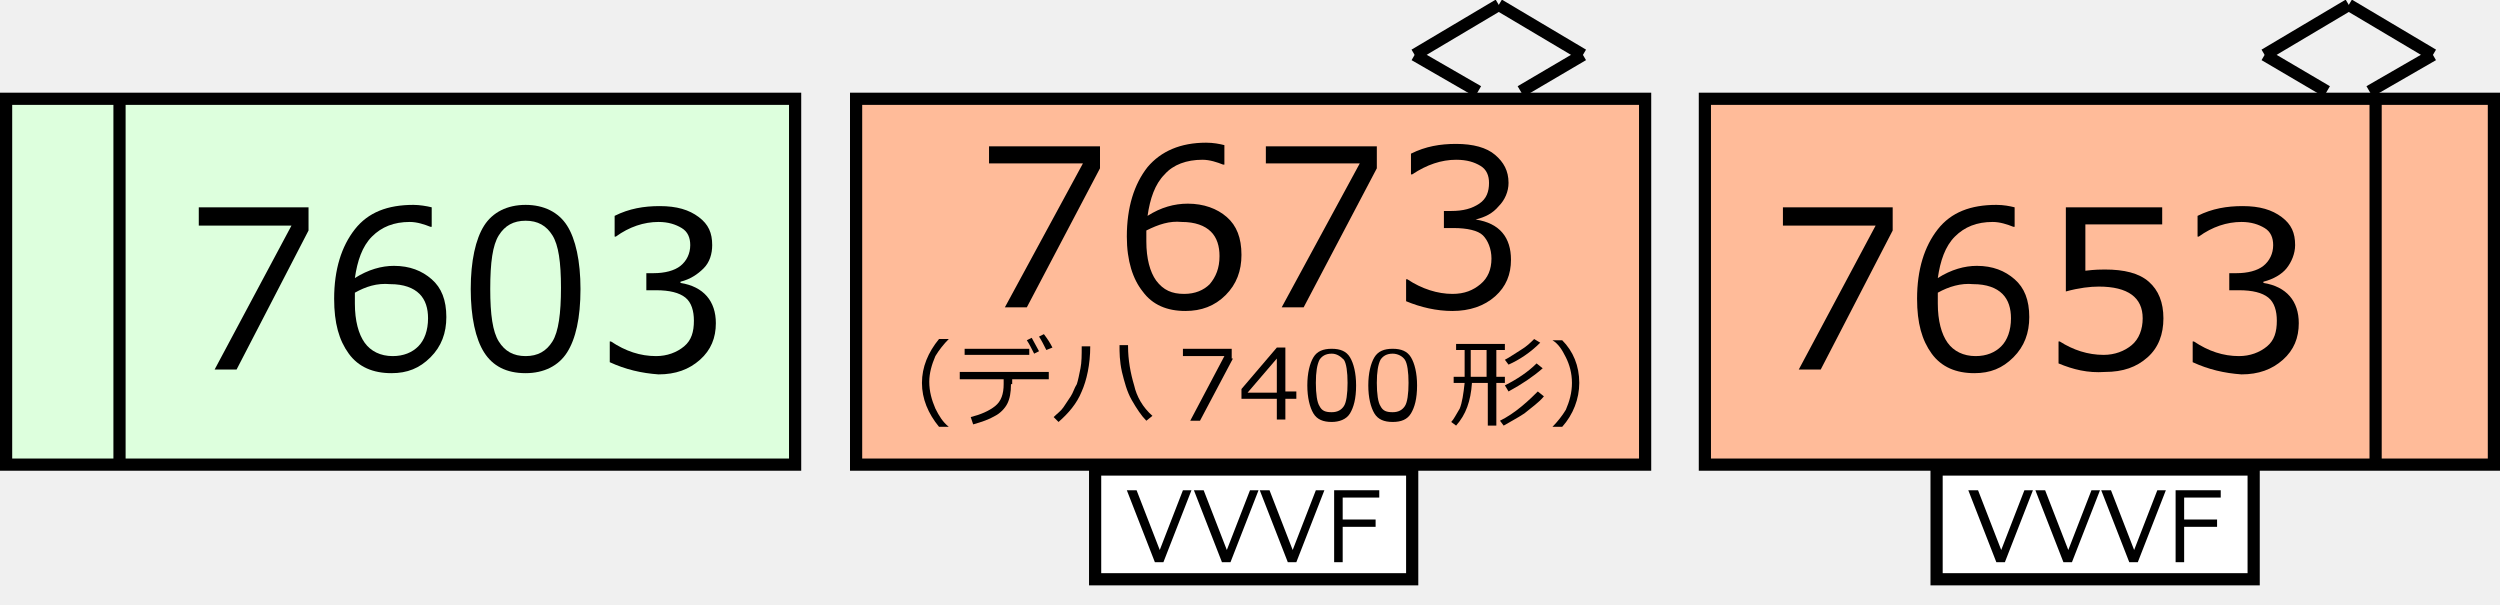
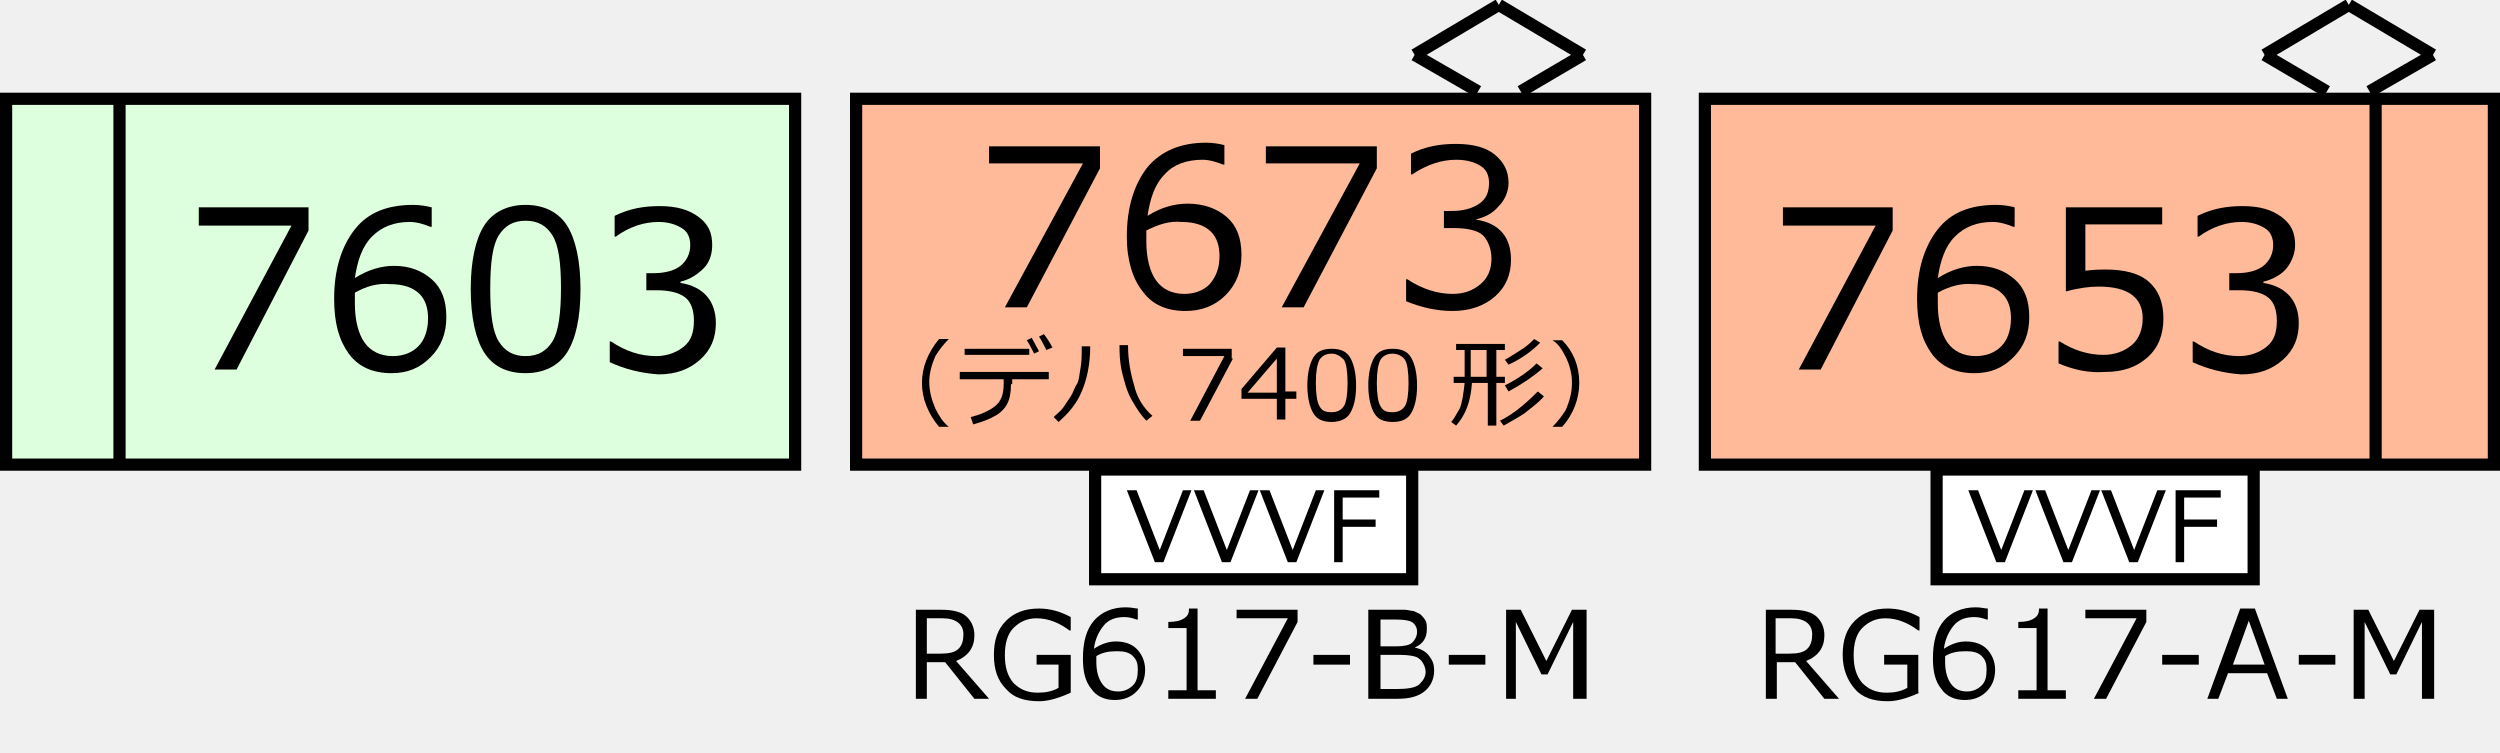
- <svg xmlns="http://www.w3.org/2000/svg" version="1.1" id="レイヤー_1" x="0px" y="0px" width="205px" height="49.6px" viewBox="0 0 205 49.6" style="enable-background:new 0 0 205 49.6;" xml:space="preserve">
+ <svg xmlns="http://www.w3.org/2000/svg" version="1.1" id="レイヤー_1" x="0px" y="0px" width="205px" height="61.7px" viewBox="0 0 205 61.7" style="enable-background:new 0 0 205 61.7;" xml:space="preserve">
  <style type="text/css">

	.st0{fill:#FFFFFF;stroke:#000000;stroke-miterlimit:10;}
	.st1{fill:none;stroke:#000000;stroke-miterlimit:10;}
	.st2{fill:none;}
	.st3{fill:#FFBB99;stroke:#000000;stroke-miterlimit:10;}
	.st4{fill:#DDFFDD;stroke:#000000;stroke-miterlimit:10;}

</style>
  <line class="st1" x1="122.9" y1="0.4" x2="116" y2="4.5" />
  <line class="st1" x1="122.9" y1="0.4" x2="129.8" y2="4.5" />
  <line class="st1" x1="129.8" y1="4.5" x2="124.7" y2="7.5" />
  <line class="st1" x1="116" y1="4.5" x2="121.2" y2="7.5" />
  <rect x="70.2" y="8.1" class="st3" width="64.7" height="30" />
  <g>
    <rect x="70.3" y="9.4" class="st2" width="64.5" height="26.6" />
    <path d="M90.2,13.8l-6,11.4h-1.8l6.4-11.8h-7.7V12h9.1V13.8z" />
-     <path d="M100.4,11.9v1.6h-0.1c-0.5-0.2-1.1-0.4-1.7-0.4c-1.3,0-2.4,0.4-3.1,1.2c-0.8,0.8-1.2,2-1.4,3.4c1.1-0.7,2.2-1,3.3-1   c1.3,0,2.4,0.4,3.2,1.1s1.2,1.7,1.2,3.1c0,1.3-0.4,2.4-1.3,3.3s-2,1.3-3.3,1.3c-1.5,0-2.7-0.5-3.5-1.6c-0.8-1-1.3-2.5-1.3-4.5   c0-2.4,0.6-4.3,1.7-5.7c1.1-1.3,2.7-2,4.8-2C99.5,11.7,100,11.8,100.4,11.9z M94,18.9c0,0.5,0,0.8,0,0.9c0,1.4,0.3,2.5,0.8,3.2   c0.6,0.8,1.3,1.1,2.3,1.1c0.9,0,1.6-0.3,2.1-0.8c0.5-0.6,0.8-1.3,0.8-2.3c0-0.8-0.2-1.5-0.7-2s-1.3-0.8-2.4-0.8   C95.9,18.1,95,18.4,94,18.9z" />
+     <path d="M100.4,11.9v1.6h-0.1c-0.5-0.2-1.1-0.4-1.7-0.4c-1.3,0-2.4,0.4-3.1,1.2c-0.8,0.8-1.2,2-1.4,3.4c1.1-0.7,2.2-1,3.3-1   c1.3,0,2.4,0.4,3.2,1.1s1.2,1.7,1.2,3.1c0,1.3-0.4,2.4-1.3,3.3s-2,1.3-3.3,1.3c-1.5,0-2.7-0.5-3.5-1.6c-0.8-1-1.3-2.5-1.3-4.5   c0-2.4,0.6-4.3,1.7-5.7c1.1-1.3,2.7-2,4.8-2C99.5,11.7,100,11.8,100.4,11.9z M94,18.9c0,0.5,0,0.8,0,0.9c0,1.4,0.3,2.5,0.8,3.2   s1.3,1.1,2.3,1.1c0.9,0,1.6-0.3,2.1-0.8c0.5-0.6,0.8-1.3,0.8-2.3c0-0.8-0.2-1.5-0.7-2s-1.3-0.8-2.4-0.8C95.9,18.1,95,18.4,94,18.9z   " />
    <path d="M112.9,13.8l-6,11.4h-1.8l6.4-11.8h-7.7V12h9.1V13.8z" />
    <path d="M115.3,24.7v-1.8h0.1c1.2,0.8,2.5,1.2,3.7,1.2c1,0,1.7-0.3,2.3-0.8c0.6-0.5,0.9-1.2,0.9-2.1c0-0.8-0.3-1.5-0.7-1.9   s-1.3-0.6-2.4-0.6h-0.8v-1.4h0.6c1,0,1.7-0.2,2.3-0.6s0.8-1,0.8-1.7c0-0.6-0.2-1.1-0.7-1.4s-1.1-0.5-2-0.5c-1.2,0-2.4,0.4-3.6,1.2   h-0.1v-1.7c1.2-0.6,2.4-0.8,3.7-0.8c1.4,0,2.5,0.3,3.2,0.9s1.1,1.3,1.1,2.3c0,0.7-0.3,1.4-0.8,1.9c-0.5,0.6-1.1,0.9-1.9,1.1V18   c2,0.3,2.9,1.5,2.9,3.3c0,1.2-0.4,2.2-1.3,3s-2.1,1.2-3.5,1.2C117.8,25.5,116.5,25.2,115.3,24.7z" />
    <path d="M77.8,35H77c-0.9-1.1-1.4-2.3-1.4-3.6c0-1.3,0.5-2.5,1.4-3.6h0.8v0c-0.4,0.4-0.8,0.9-1.1,1.4c-0.3,0.7-0.5,1.4-0.5,2.1   c0,0.8,0.2,1.5,0.5,2.2C77,34.1,77.3,34.6,77.8,35L77.8,35z" />
    <path d="M82.9,31.5c0,0.7-0.1,1.2-0.3,1.6c-0.2,0.4-0.6,0.8-1,1c-0.5,0.3-1.1,0.5-1.8,0.7l-0.2-0.6c0.8-0.2,1.5-0.5,2-0.9   c0.5-0.4,0.7-1,0.7-1.8v-0.4h-3.6v-0.6h7.3v0.6h-3V31.5z M84.4,29.1h-5.3v-0.5h5.3V29.1z M85.2,28.8L84.8,29   c-0.2-0.4-0.4-0.8-0.6-1.1l0.4-0.2C84.8,28.1,85,28.4,85.2,28.8z M86.3,28.5l-0.5,0.2c-0.2-0.4-0.4-0.8-0.6-1.1l0.4-0.2   C85.9,27.8,86.1,28.1,86.3,28.5z" />
-     <path d="M89.4,28.4c0,1.5-0.3,2.8-0.7,3.7c-0.4,1-1.1,1.8-1.9,2.5l-0.4-0.4c0.3-0.3,0.6-0.5,0.8-0.8s0.4-0.6,0.6-0.9s0.3-0.7,0.5-1   c0.1-0.3,0.2-0.8,0.3-1.3s0.1-1.1,0.1-1.8H89.4z M94.5,34.1l-0.5,0.4c-0.4-0.4-0.8-1-1.2-1.7c-0.4-0.7-0.6-1.5-0.8-2.3   c-0.2-0.9-0.2-1.6-0.2-2.2h0.7v0.1c0,1.1,0.2,2.2,0.5,3.2C93.2,32.5,93.7,33.4,94.5,34.1z" />
+     <path d="M89.4,28.4c0,1.5-0.3,2.8-0.7,3.7c-0.4,1-1.1,1.8-1.9,2.5l-0.4-0.4c0.3-0.3,0.6-0.5,0.8-0.8s0.4-0.6,0.6-0.9s0.3-0.7,0.5-1   s0.2-0.8,0.3-1.3s0.1-1.1,0.1-1.8H89.4z M94.5,34.1l-0.5,0.4c-0.4-0.4-0.8-1-1.2-1.7c-0.4-0.7-0.6-1.5-0.8-2.3   c-0.2-0.9-0.2-1.6-0.2-2.2h0.7v0.1c0,1.1,0.2,2.2,0.5,3.2C93.2,32.5,93.7,33.4,94.5,34.1z" />
    <path d="M101.1,29.4l-2.7,5.1h-0.8l2.8-5.3h-3.4v-0.6h4V29.4z" />
    <path d="M106.3,32.7h-0.9v1.7h-0.7v-1.7h-2.9v-0.8l2.9-3.4h0.7v3.6h0.9V32.7z M104.7,32.2v-2.8l-2.4,2.8H104.7z" />
    <path d="M109.2,34.6c-0.7,0-1.2-0.2-1.5-0.7s-0.5-1.3-0.5-2.3s0.2-1.8,0.5-2.3c0.3-0.5,0.8-0.7,1.5-0.7c0.7,0,1.2,0.2,1.5,0.7   s0.5,1.3,0.5,2.3c0,1.1-0.2,1.8-0.5,2.3S109.8,34.6,109.2,34.6z M109.2,29c-0.5,0-0.8,0.2-1,0.5c-0.2,0.4-0.3,1-0.3,1.9   c0,0.9,0.1,1.6,0.3,1.9c0.2,0.4,0.5,0.5,1,0.5c0.5,0,0.8-0.2,1-0.5s0.3-1,0.3-1.9c0-0.9-0.1-1.6-0.3-1.9   C109.9,29.2,109.6,29,109.2,29z" />
    <path d="M114.2,34.6c-0.7,0-1.2-0.2-1.5-0.7s-0.5-1.3-0.5-2.3s0.2-1.8,0.5-2.3c0.3-0.5,0.8-0.7,1.5-0.7c0.7,0,1.2,0.2,1.5,0.7   s0.5,1.3,0.5,2.3c0,1.1-0.2,1.8-0.5,2.3S114.9,34.6,114.2,34.6z M114.2,29c-0.5,0-0.8,0.2-1,0.5c-0.2,0.4-0.3,1-0.3,1.9   c0,0.9,0.1,1.6,0.3,1.9c0.2,0.4,0.5,0.5,1,0.5c0.5,0,0.8-0.2,1-0.5s0.3-1,0.3-1.9c0-0.9-0.1-1.6-0.3-1.9   C115,29.2,114.6,29,114.2,29z" />
    <path d="M119.4,34.9l-0.4-0.3c0.2-0.2,0.4-0.6,0.7-1.1c0.2-0.5,0.3-1.2,0.4-2.1h-0.9v-0.5h0.9v-2.2h-0.7v-0.5h4v0.5h-0.7v2.2h0.7   v0.5h-0.7v3.5H122v-3.5h-1.3C120.6,32.9,120.2,34,119.4,34.9z M120.6,28.7v2.2h1.3v-2.2H120.6z M123.3,34.9l-0.3-0.4   c0.6-0.3,1.2-0.7,1.8-1.2c0.6-0.5,1-0.9,1.3-1.2l0.5,0.4c-0.4,0.5-1,0.9-1.6,1.4C124.4,34.3,123.8,34.6,123.3,34.9z M123.7,29.9   l-0.3-0.4c0.4-0.2,0.8-0.5,1.3-0.8c0.5-0.3,0.8-0.6,1.1-0.9l0.5,0.3C125.5,28.9,124.6,29.5,123.7,29.9z M123.7,32.1l-0.3-0.5   c1-0.5,1.9-1.1,2.6-1.8l0.5,0.4C125.7,30.9,124.8,31.5,123.7,32.1z" />
    <path d="M129.5,31.4c0,1.3-0.5,2.6-1.4,3.6h-0.8v0c0.4-0.4,0.8-0.9,1.1-1.4c0.3-0.7,0.5-1.4,0.5-2.2c0-0.8-0.2-1.5-0.5-2.1   c-0.3-0.6-0.6-1.1-1.1-1.4v0h0.8C129,28.8,129.5,30,129.5,31.4z" />
  </g>
  <line class="st1" x1="192.6" y1="0.4" x2="185.7" y2="4.5" />
  <line class="st1" x1="192.6" y1="0.4" x2="199.5" y2="4.5" />
  <line class="st1" x1="199.5" y1="4.5" x2="194.3" y2="7.5" />
  <line class="st1" x1="185.7" y1="4.5" x2="190.8" y2="7.5" />
  <rect x="139.8" y="8.1" class="st3" width="64.7" height="30" />
  <g>
    <rect x="139.8" y="14.5" class="st2" width="55" height="17.2" />
    <path d="M155.2,18.9l-5.9,11.4h-1.8l6.3-11.8h-7.6V17h9V18.9z" />
    <path d="M165.2,17v1.6h-0.1c-0.5-0.2-1.1-0.4-1.7-0.4c-1.3,0-2.3,0.4-3.1,1.2s-1.2,2-1.4,3.4c1.1-0.7,2.2-1,3.2-1   c1.3,0,2.3,0.4,3.1,1.1s1.2,1.7,1.2,3.1c0,1.3-0.4,2.4-1.3,3.3s-1.9,1.3-3.2,1.3c-1.5,0-2.7-0.5-3.5-1.6s-1.2-2.5-1.2-4.5   c0-2.4,0.6-4.3,1.7-5.7s2.7-2,4.8-2C164.3,16.8,164.8,16.9,165.2,17z M158.9,24c0,0.5,0,0.8,0,0.9c0,1.4,0.3,2.5,0.8,3.2   s1.3,1.1,2.3,1.1c0.9,0,1.6-0.3,2.1-0.8s0.8-1.3,0.8-2.3c0-0.8-0.2-1.5-0.7-2s-1.3-0.8-2.4-0.8C160.8,23.2,159.8,23.5,158.9,24z" />
    <path d="M168.8,29.8V28h0.1c1.1,0.7,2.3,1.1,3.6,1.1c0.9,0,1.7-0.3,2.3-0.8s0.9-1.3,0.9-2.2c0-1.7-1.2-2.6-3.6-2.6   c-0.7,0-1.6,0.1-2.7,0.4V17h7.9v1.4H171v3.8c0.8-0.1,1.3-0.1,1.6-0.1c1.6,0,2.8,0.3,3.6,1s1.2,1.7,1.2,3c0,1.3-0.4,2.4-1.3,3.2   s-2,1.2-3.5,1.2C171.2,30.6,170,30.3,168.8,29.8z" />
    <path d="M179.8,29.7V28h0.1c1.2,0.8,2.4,1.2,3.7,1.2c0.9,0,1.7-0.3,2.3-0.8s0.8-1.2,0.8-2.1c0-0.8-0.2-1.5-0.7-1.9   s-1.3-0.6-2.4-0.6h-0.8v-1.4h0.6c0.9,0,1.7-0.2,2.2-0.6s0.8-1,0.8-1.7c0-0.6-0.2-1.1-0.7-1.4s-1.1-0.5-1.9-0.5   c-1.2,0-2.4,0.4-3.5,1.2h-0.1v-1.7c1.2-0.6,2.4-0.8,3.7-0.8c1.4,0,2.4,0.3,3.2,0.9s1.1,1.3,1.1,2.3c0,0.7-0.3,1.4-0.7,1.9   s-1.1,0.9-1.9,1.1v0.1c1.9,0.3,2.9,1.5,2.9,3.3c0,1.2-0.4,2.2-1.3,3s-2,1.2-3.4,1.2C182.4,30.6,181.1,30.3,179.8,29.7z" />
  </g>
  <rect x="0.5" y="8.1" class="st4" width="64.7" height="30" />
  <g>
    <rect x="9.8" y="14.5" class="st2" width="55.3" height="17.2" />
    <path d="M25.3,18.9l-5.9,11.4h-1.8l6.3-11.8h-7.6V17h9V18.9z" />
    <path d="M35.4,17v1.6h-0.1c-0.5-0.2-1.1-0.4-1.7-0.4c-1.3,0-2.3,0.4-3.1,1.2s-1.2,2-1.4,3.4c1.1-0.7,2.2-1,3.2-1   c1.3,0,2.3,0.4,3.1,1.1s1.2,1.7,1.2,3.1c0,1.3-0.4,2.4-1.3,3.3s-1.9,1.3-3.2,1.3c-1.5,0-2.7-0.5-3.5-1.6s-1.2-2.5-1.2-4.5   c0-2.4,0.6-4.3,1.7-5.7s2.7-2,4.8-2C34.4,16.8,35,16.9,35.4,17z M29.1,24c0,0.5,0,0.8,0,0.9c0,1.4,0.3,2.5,0.8,3.2s1.3,1.1,2.3,1.1   c0.9,0,1.6-0.3,2.1-0.8s0.8-1.3,0.8-2.3c0-0.8-0.2-1.5-0.7-2s-1.3-0.8-2.4-0.8C30.9,23.2,30,23.5,29.1,24z" />
    <path d="M43.1,30.6c-1.6,0-2.7-0.6-3.4-1.7s-1.1-2.9-1.1-5.2s0.4-4.1,1.1-5.2s1.9-1.7,3.4-1.7c1.5,0,2.7,0.6,3.4,1.7   s1.1,2.9,1.1,5.2c0,2.4-0.4,4.1-1.1,5.2S44.6,30.6,43.1,30.6z M43.1,18.1c-1,0-1.7,0.4-2.2,1.2s-0.7,2.2-0.7,4.4   c0,2.1,0.2,3.5,0.7,4.3s1.2,1.2,2.2,1.2s1.7-0.4,2.2-1.2s0.7-2.3,0.7-4.4c0-2.1-0.2-3.5-0.7-4.3S44.1,18.1,43.1,18.1z" />
    <path d="M50,29.7V28h0.1c1.2,0.8,2.4,1.2,3.7,1.2c0.9,0,1.7-0.3,2.3-0.8s0.8-1.2,0.8-2.1c0-0.8-0.2-1.5-0.7-1.9s-1.3-0.6-2.4-0.6   H53v-1.4h0.6c0.9,0,1.7-0.2,2.2-0.6s0.8-1,0.8-1.7c0-0.6-0.2-1.1-0.7-1.4s-1.1-0.5-1.9-0.5c-1.2,0-2.4,0.4-3.5,1.2h-0.1v-1.7   c1.2-0.6,2.4-0.8,3.7-0.8c1.4,0,2.4,0.3,3.2,0.9s1.1,1.3,1.1,2.3c0,0.7-0.2,1.4-0.7,1.9s-1.1,0.9-1.9,1.1v0.1   c1.9,0.3,2.9,1.5,2.9,3.3c0,1.2-0.4,2.2-1.3,3s-2,1.2-3.4,1.2C52.6,30.6,51.3,30.3,50,29.7z" />
  </g>
  <line class="st1" x1="194.8" y1="8" x2="194.8" y2="38" />
  <line class="st1" x1="9.8" y1="8" x2="9.8" y2="38" />
  <rect x="158.8" y="38.5" class="st0" width="26" height="9" />
  <g>
    <rect x="158.8" y="39.1" class="st2" width="26.1" height="7.1" />
    <path d="M166.7,40.2l-2.3,5.9h-0.7l-2.3-5.9h0.8l1.9,4.9l1.9-4.9H166.7z" />
    <path d="M172.2,40.2l-2.3,5.9h-0.7l-2.3-5.9h0.8l1.9,4.9l1.9-4.9H172.2z" />
    <path d="M177.6,40.2l-2.3,5.9h-0.7l-2.3-5.9h0.8l1.9,4.9l1.9-4.9H177.6z" />
    <path d="M182.1,40.8h-3v1.8h2.7v0.6h-2.7v2.9h-0.7v-5.9h3.7V40.8z" />
  </g>
  <rect x="89.8" y="38.5" class="st0" width="26" height="9" />
  <g>
    <rect x="89.8" y="39.1" class="st2" width="26.1" height="7.1" />
    <path d="M97.7,40.2l-2.3,5.9h-0.7l-2.3-5.9h0.8l1.9,4.9l1.9-4.9H97.7z" />
    <path d="M103.2,40.2l-2.3,5.9h-0.7l-2.3-5.9h0.8l1.9,4.9l1.9-4.9H103.2z" />
    <path d="M108.6,40.2l-2.3,5.9h-0.7l-2.3-5.9h0.8l1.9,4.9l1.9-4.9H108.6z" />
    <path d="M113.1,40.8h-3v1.8h2.7v0.6h-2.7v2.9h-0.7v-5.9h3.7V40.8z" />
  </g>
  <g>
+     <rect x="70.2" y="48.5" class="st2" width="64.6" height="9.6" />
+     <path d="M81.1,57.3h-1.2l-2.4-3H76v3h-0.9V50h2.1c1,0,1.7,0.2,2.1,0.6c0.4,0.4,0.6,0.9,0.6,1.5c0,1-0.5,1.7-1.5,2.1L81.1,57.3z    M76,50.7v2.9h1.1c0.7,0,1.2-0.1,1.5-0.4S79,52.5,79,52c0-0.8-0.6-1.3-1.7-1.3H76z" />
+     <path d="M87.8,56.8c-1.1,0.5-1.9,0.7-2.6,0.7c-1.2,0-2.1-0.3-2.7-1c-0.7-0.7-1-1.6-1-2.8c0-1.2,0.3-2.1,1-2.8s1.6-1,2.7-1   c0.8,0,1.7,0.2,2.6,0.7v1.1h-0.1c-0.8-0.6-1.7-1-2.7-1c-0.8,0-1.4,0.3-1.9,0.8c-0.5,0.5-0.7,1.3-0.7,2.2c0,1,0.2,1.7,0.7,2.3   c0.5,0.5,1.1,0.8,2,0.8c0.6,0,1.2-0.1,1.7-0.4v-1.9H85v-0.8h2.8V56.8z" />
+     <path d="M93.3,49.9v0.9h-0.1c-0.3-0.1-0.6-0.2-1-0.2c-0.7,0-1.3,0.2-1.7,0.7s-0.7,1.1-0.8,1.9c0.6-0.4,1.2-0.6,1.8-0.6   c0.7,0,1.3,0.2,1.7,0.6c0.4,0.4,0.7,1,0.7,1.7c0,0.7-0.2,1.3-0.7,1.8s-1.1,0.7-1.8,0.7c-0.8,0-1.5-0.3-1.9-0.9   c-0.5-0.6-0.7-1.4-0.7-2.5c0-1.4,0.3-2.4,0.9-3.1c0.6-0.7,1.5-1.1,2.6-1.1C92.8,49.8,93.1,49.9,93.3,49.9z M89.9,53.8   c0,0.3,0,0.4,0,0.5c0,0.8,0.2,1.4,0.5,1.8s0.7,0.6,1.3,0.6c0.5,0,0.9-0.2,1.2-0.5s0.4-0.7,0.4-1.3c0-0.5-0.1-0.8-0.4-1.1   s-0.7-0.4-1.3-0.4C90.9,53.4,90.4,53.5,89.9,53.8z" />
+     <path d="M99.7,57.3h-3.9v-0.7h1.5v-5.1h-1.5V51c0.6,0,1-0.1,1.3-0.3s0.4-0.4,0.4-0.8h0.7v6.7h1.5V57.3z" />
+     <path d="M106.4,51l-3.3,6.3h-1l3.5-6.6h-4.2V50h5V51z" />
+     <path d="M110.7,54.5h-3v-0.8h3V54.5z" />
+     <path d="M112.2,57.3V50h2.2c0.3,0,0.6,0,0.8,0c0.2,0,0.5,0.1,0.7,0.1c0.2,0.1,0.5,0.2,0.6,0.3s0.3,0.3,0.4,0.5s0.1,0.4,0.1,0.7   c0,0.7-0.3,1.2-1,1.5v0c0.5,0.1,0.9,0.3,1.2,0.7s0.4,0.7,0.4,1.2c0,0.7-0.3,1.3-0.8,1.7c-0.5,0.4-1.2,0.6-2.2,0.6H112.2z    M113.2,50.7V53h1.3c0.6,0,1.1-0.1,1.3-0.3s0.4-0.5,0.4-0.9c0-0.3-0.1-0.5-0.3-0.7s-0.7-0.3-1.5-0.3H113.2z M113.2,53.7v2.8h1.3   c0.9,0,1.6-0.1,1.9-0.4c0.3-0.3,0.5-0.6,0.5-1c0-0.3-0.1-0.5-0.2-0.7s-0.3-0.4-0.5-0.5c-0.2-0.1-0.7-0.2-1.4-0.2H113.2z" />
+     <path d="M121.8,54.5h-3v-0.8h3V54.5z" />
+     <path d="M129.9,57.3H129V51l-2.1,4.3h-0.5l-2.1-4.3v6.3h-0.8V50h1.2l2.1,4.2l2.1-4.2h1.2V57.3z" />
+   </g>
+   <g>
+     <rect x="139.8" y="48.5" class="st2" width="64.6" height="9.6" />
+     <path d="M150.8,57.3h-1.2l-2.4-3h-1.5v3h-0.9V50h2.1c1,0,1.7,0.2,2.1,0.6c0.4,0.4,0.6,0.9,0.6,1.5c0,1-0.5,1.7-1.5,2.1L150.8,57.3z    M145.6,50.7v2.9h1.1c0.7,0,1.2-0.1,1.5-0.4s0.4-0.7,0.4-1.2c0-0.8-0.6-1.3-1.7-1.3H145.6z" />
+     <path d="M157.4,56.8c-1.1,0.5-1.9,0.7-2.6,0.7c-1.2,0-2.1-0.3-2.7-1c-0.6-0.7-1-1.6-1-2.8c0-1.2,0.3-2.1,1-2.8s1.6-1,2.7-1   c0.8,0,1.7,0.2,2.6,0.7v1.1h-0.1c-0.8-0.6-1.7-1-2.7-1c-0.8,0-1.4,0.3-1.9,0.8c-0.5,0.5-0.7,1.3-0.7,2.2c0,1,0.2,1.7,0.7,2.3   c0.5,0.5,1.1,0.8,2,0.8c0.6,0,1.2-0.1,1.7-0.4v-1.9h-1.9v-0.8h2.8V56.8z" />
+     <path d="M163,49.9v0.9h-0.1c-0.3-0.1-0.6-0.2-1-0.2c-0.7,0-1.3,0.2-1.7,0.7s-0.7,1.1-0.8,1.9c0.6-0.4,1.2-0.6,1.8-0.6   c0.7,0,1.3,0.2,1.7,0.6c0.4,0.4,0.7,1,0.7,1.7c0,0.7-0.2,1.3-0.7,1.8s-1.1,0.7-1.8,0.7c-0.8,0-1.5-0.3-1.9-0.9   c-0.5-0.6-0.7-1.4-0.7-2.5c0-1.4,0.3-2.4,0.9-3.1c0.6-0.7,1.5-1.1,2.6-1.1C162.5,49.8,162.7,49.9,163,49.9z M159.5,53.8   c0,0.3,0,0.4,0,0.5c0,0.8,0.2,1.4,0.5,1.8s0.7,0.6,1.3,0.6c0.5,0,0.9-0.2,1.2-0.5s0.4-0.7,0.4-1.3c0-0.5-0.1-0.8-0.4-1.1   s-0.7-0.4-1.3-0.4C160.5,53.4,160,53.5,159.5,53.8z" />
+     <path d="M169.4,57.3h-3.9v-0.7h1.5v-5.1h-1.5V51c0.6,0,1-0.1,1.3-0.3s0.4-0.4,0.4-0.8h0.7v6.7h1.5V57.3z" />
+     <path d="M176,51l-3.3,6.3h-1l3.5-6.6H171V50h5V51z" />
+     <path d="M180.3,54.5h-3v-0.8h3V54.5z" />
+     <path d="M186.7,57.3l-0.8-2.1h-3.2l-0.8,2.1h-0.9l2.7-7.4h1.2l2.7,7.4H186.7z M185.7,54.5l-1.3-3.6l-1.3,3.6H185.7z" />
+     <path d="M191.5,54.5h-3v-0.8h3V54.5z" />
+     <path d="M199.5,57.3h-0.9V51l-2.1,4.3H196l-2.1-4.3v6.3H193V50h1.2l2.1,4.2l2.1-4.2h1.2V57.3z" />
+   </g>
+   <g>
</g>
  <g>
</g>
  <g>
</g>
  <g>
</g>
  <g>
</g>
  <g>
</g>
  <g>
</g>
  <g>
</g>
  <g>
</g>
  <g>
</g>
  <g>
</g>
  <g>
</g>
  <g>
</g>
  <g>
</g>
  <g>
</g>
  <g>
</g>
  <g>
</g>
  <g>
</g>
</svg>
